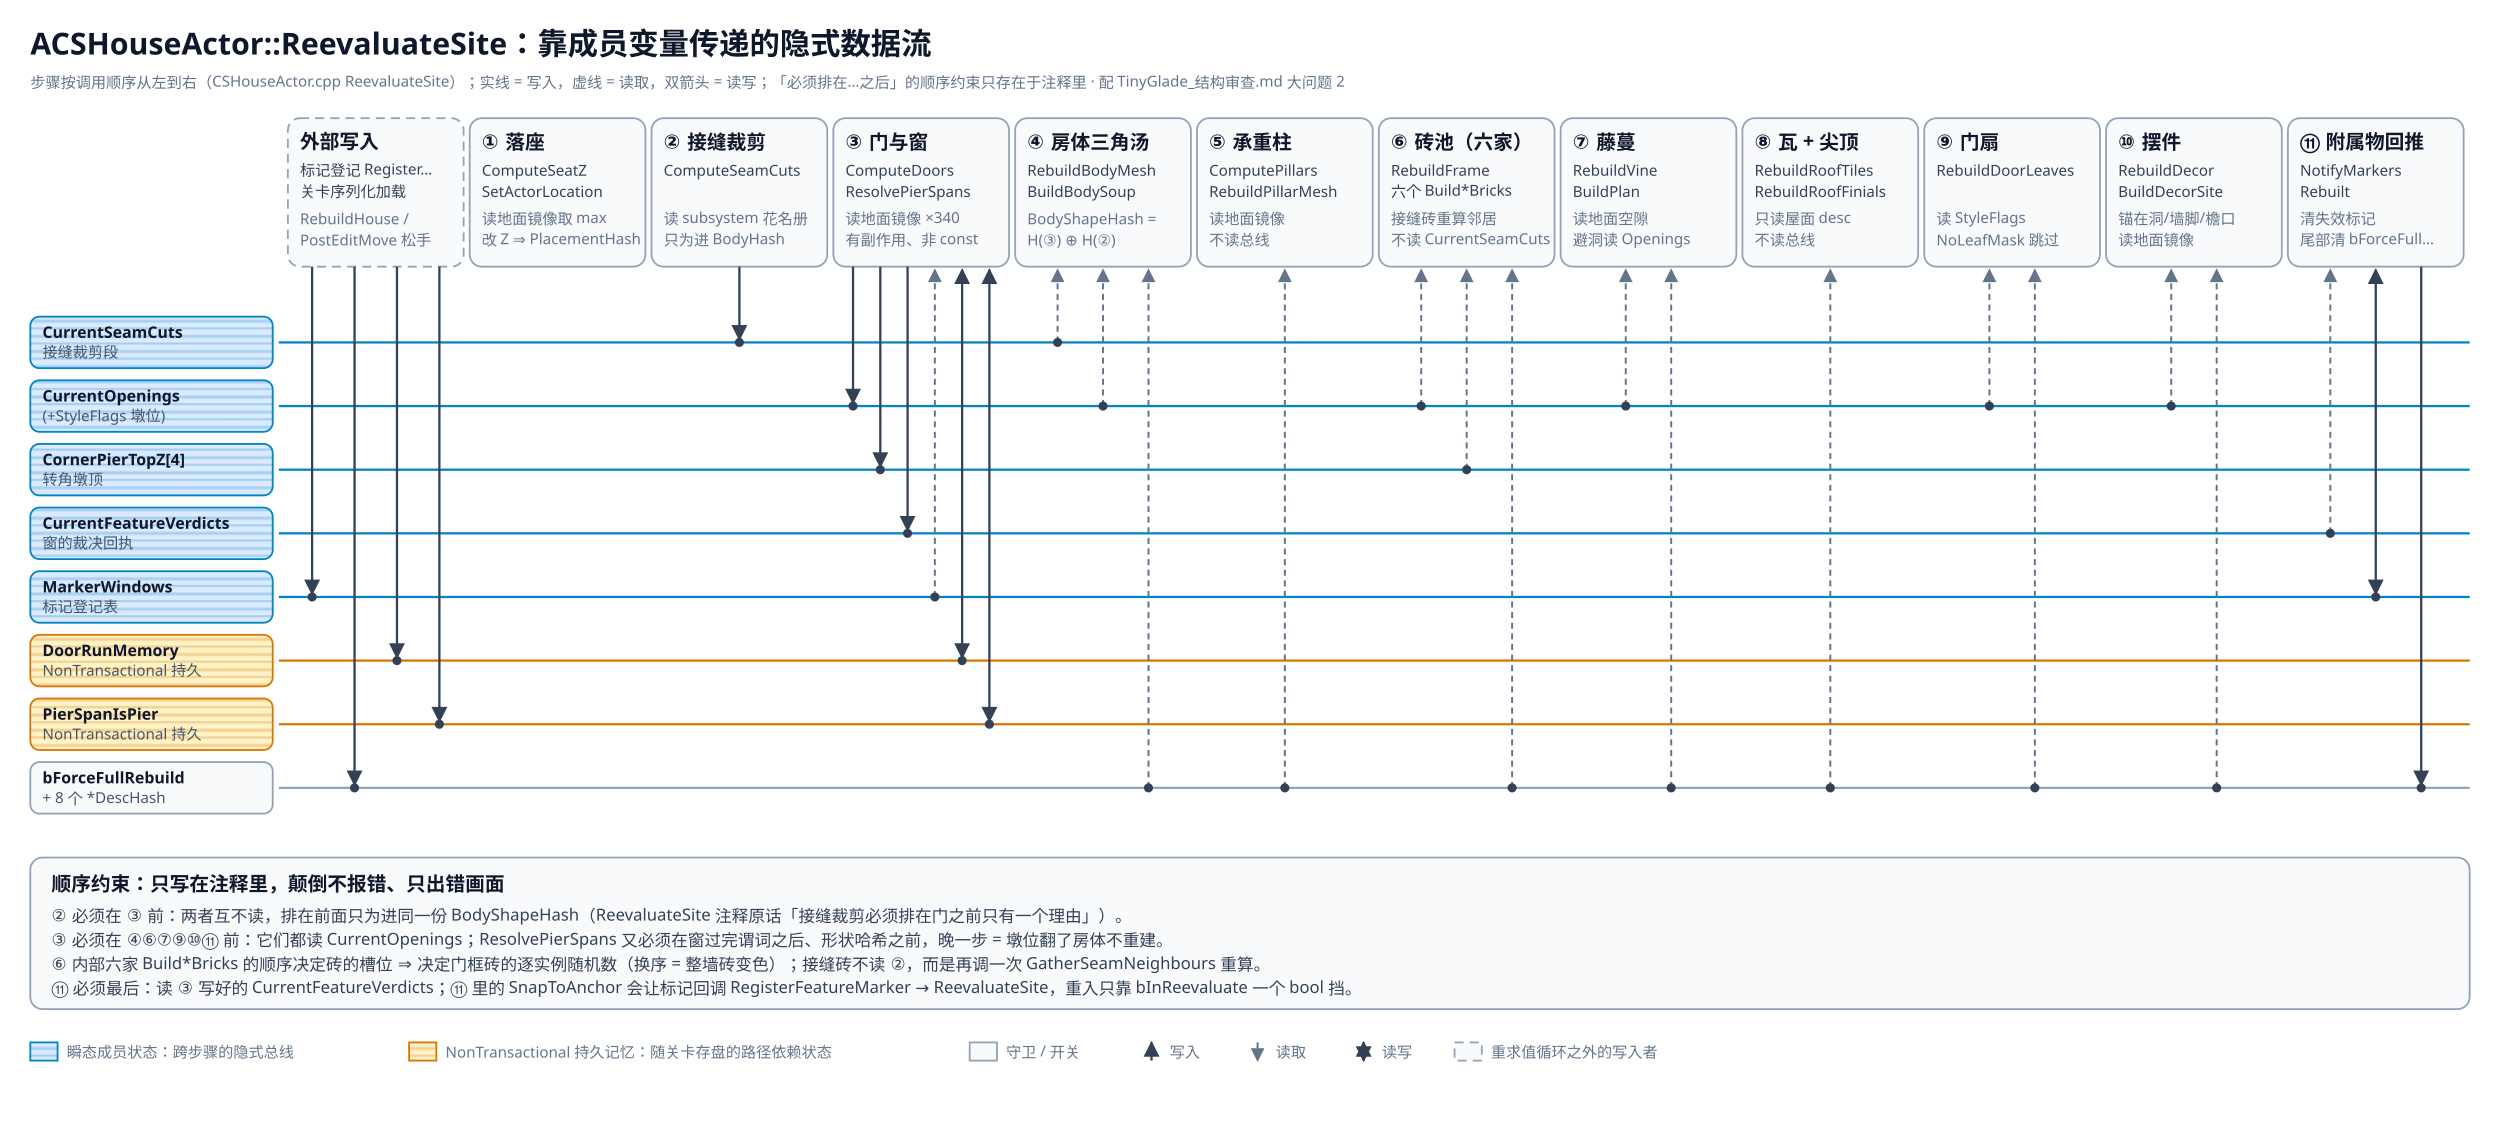
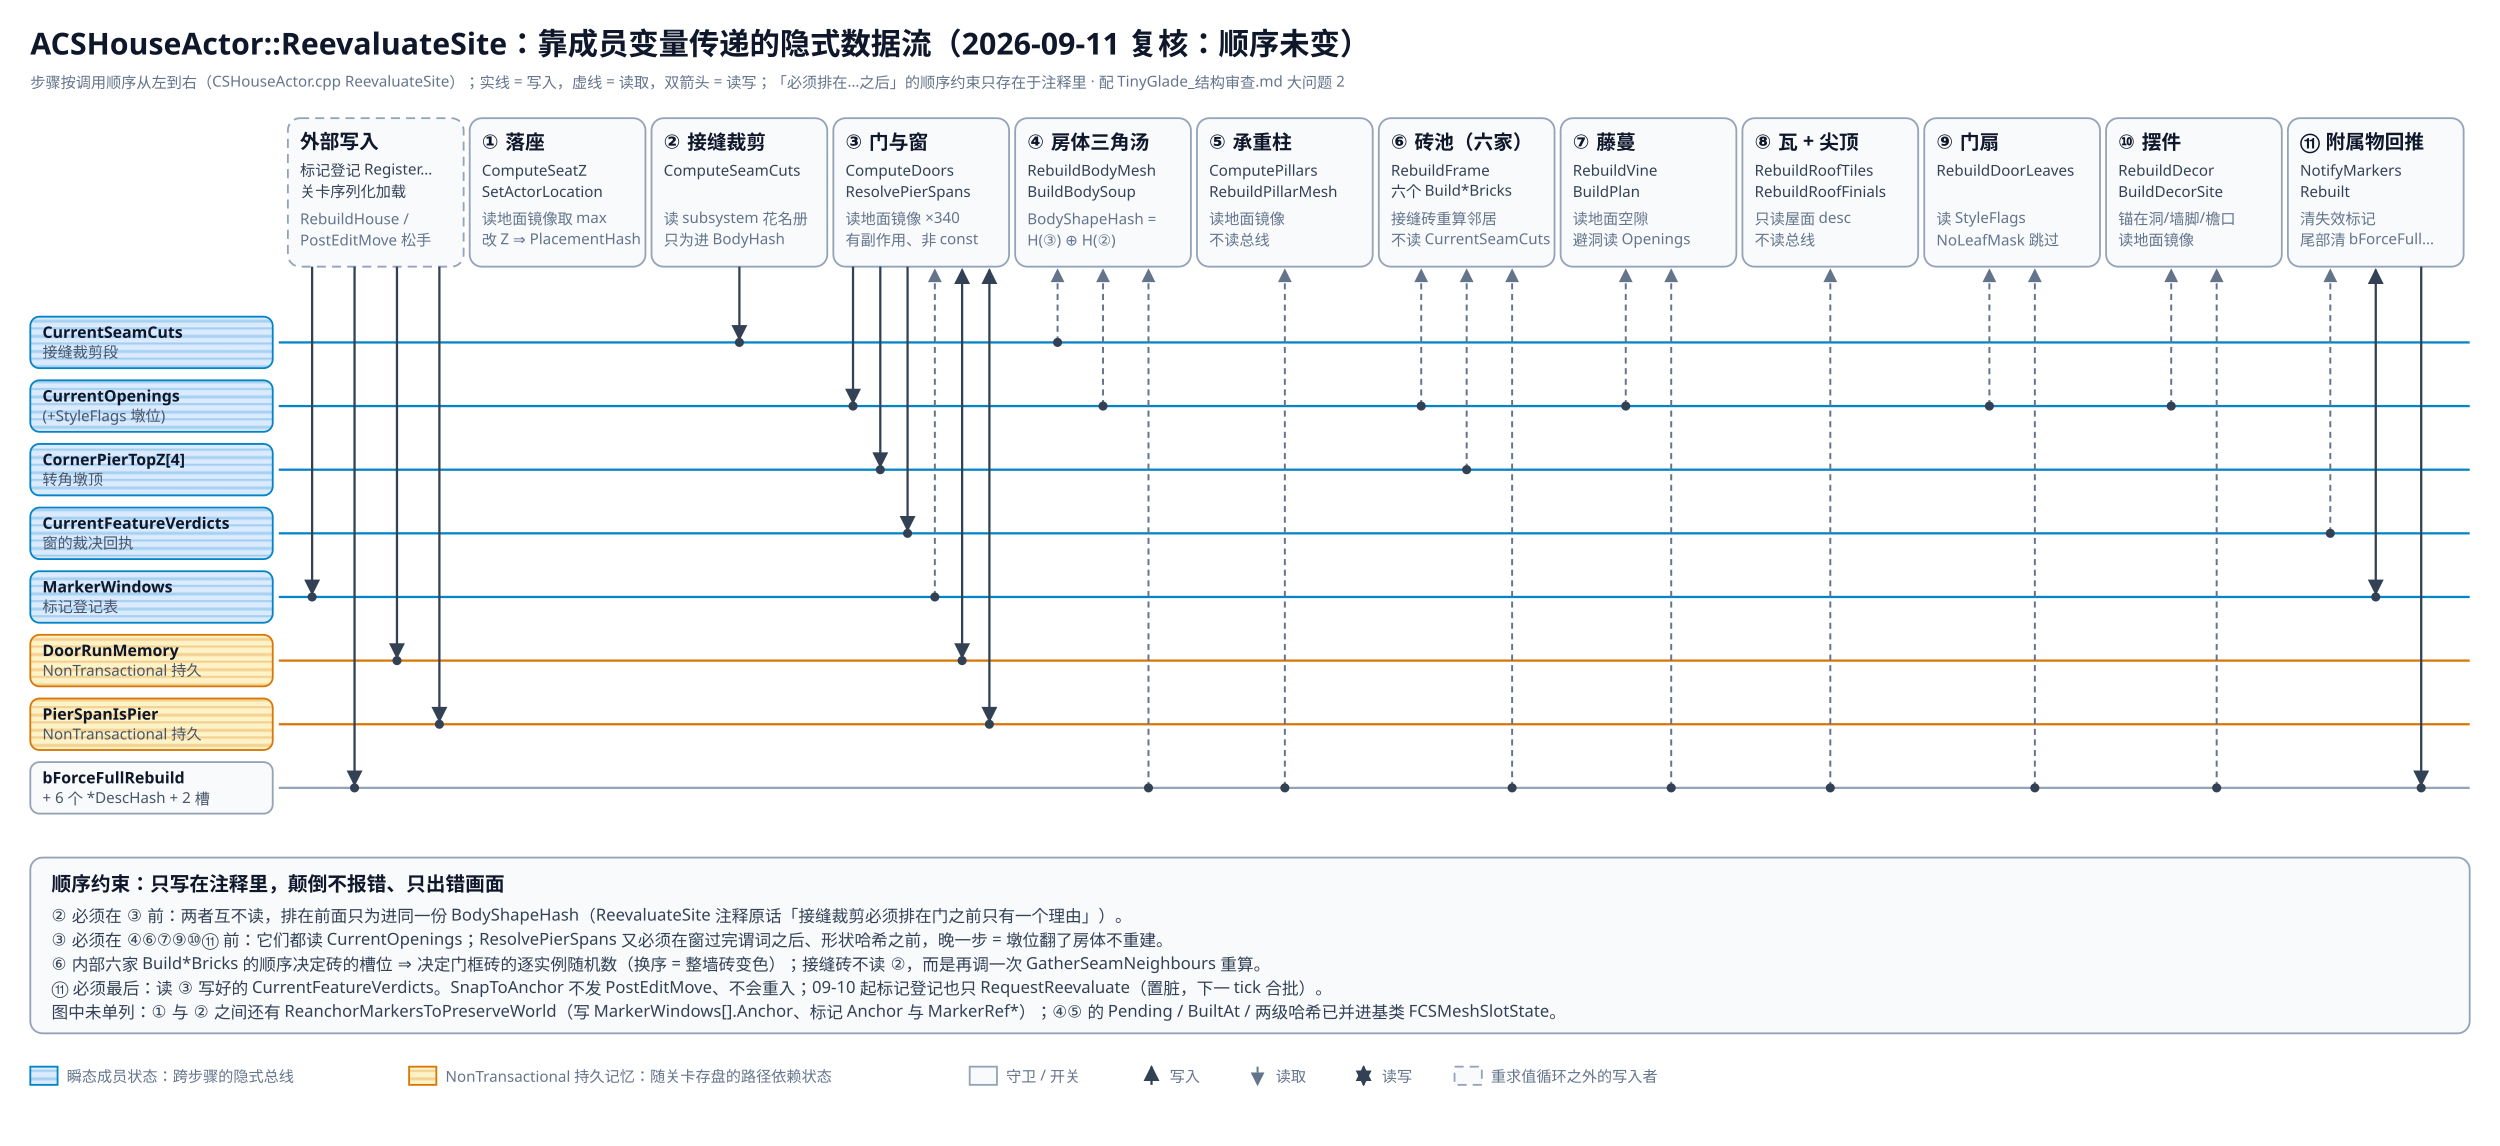
- <svg xmlns="http://www.w3.org/2000/svg" viewBox="0 0 1650 740" width="1650" height="740" font-family="Segoe UI, Microsoft YaHei, sans-serif">
+ <svg xmlns="http://www.w3.org/2000/svg" viewBox="0 0 1650 756" width="1650" height="756" font-family="Segoe UI, Microsoft YaHei, sans-serif">
  <defs>
    <pattern id="sv-stripe-bg" patternUnits="userSpaceOnUse" width="10" height="10">
      <rect width="10" height="10" fill="#dbeafe" />
      <rect y="1" width="10" height="2" fill="#0284c7" opacity="0.235" />
      <rect y="6" width="10" height="1.5" fill="#0284c7" opacity="0.235" />
    </pattern>
    <pattern id="retained-stripe-bg" patternUnits="userSpaceOnUse" width="10" height="10">
      <rect width="10" height="10" fill="#fef3c7" />
      <rect y="1" width="10" height="2" fill="#d97706" opacity="0.264" />
      <rect y="6" width="10" height="1.5" fill="#d97706" opacity="0.264" />
    </pattern>
    <marker id="arrow" viewBox="0 0 10 10" refX="9" refY="5" markerWidth="7" markerHeight="7" orient="auto-start-reverse">
      <path d="M0 0L10 5L0 10Z" fill="#334155" />
    </marker>
    <marker id="arrow-r" viewBox="0 0 10 10" refX="9" refY="5" markerWidth="7" markerHeight="7" orient="auto-start-reverse">
      <path d="M0 0L10 5L0 10Z" fill="#64748b" />
    </marker>
  </defs>
  <style>
    .box      { fill:#f8fafc; stroke:#94a3b8; stroke-width:1.2; }
    .ext      { fill:#f8fafc; stroke:#94a3b8; stroke-width:1.2; stroke-dasharray:6 4; }
    .sv-stripe { fill:url(#sv-stripe-bg); stroke:#0284c7; stroke-width:1.2; }
    .retained-stripe { fill:url(#retained-stripe-bg); stroke:#d97706; stroke-width:1.2; }
    .t  { font-size:13px; font-weight:600; fill:#0f172a; }
    .b  { font-size:10px; fill:#334155; }
    .m  { font-size:10px; fill:#64748b; }
    .l  { font-size:10.5px; font-weight:600; fill:#0f172a; }
    .l2 { font-size:10px; fill:#475569; }
    .n  { font-size:11px; fill:#334155; }
    .bus { stroke-width:1.5; fill:none; }
    .w  { stroke:#334155; stroke-width:1.5; fill:none; marker-end:url(#arrow); }
    .rw { stroke:#334155; stroke-width:1.5; fill:none; marker-start:url(#arrow); marker-end:url(#arrow); }
    .r  { stroke:#64748b; stroke-width:1.3; fill:none; stroke-dasharray:4 3; marker-end:url(#arrow-r); }
    .dot { fill:#334155; }
  </style>
-   <text x="20" y="36" font-size="20" font-weight="700" fill="#0f172a">ACSHouseActor::ReevaluateSite：靠成员变量传递的隐式数据流</text>
+   <text x="20" y="36" font-size="20" font-weight="700" fill="#0f172a">ACSHouseActor::ReevaluateSite：靠成员变量传递的隐式数据流（2026-09-11 复核：顺序未变）</text>
  <text x="20" y="58" class="m" font-size="12px">步骤按调用顺序从左到右（CSHouseActor.cpp ReevaluateSite）；实线 = 写入，虚线 = 读取，双箭头 = 读写；「必须排在…之后」的顺序约束只存在于注释里 · 配 TinyGlade_结构审查.md 大问题 2</text>
  <line x1="184" y1="226" x2="1630" y2="226" class="bus" stroke="#0284c7" />
  <rect x="20" y="209" width="160" height="34" rx="6" class="sv-stripe" />
  <text x="28" y="223" class="l">CurrentSeamCuts</text>
  <text x="28" y="236" class="l2">接缝裁剪段</text>
  <line x1="184" y1="268" x2="1630" y2="268" class="bus" stroke="#0284c7" />
  <rect x="20" y="251" width="160" height="34" rx="6" class="sv-stripe" />
  <text x="28" y="265" class="l">CurrentOpenings</text>
  <text x="28" y="278" class="l2">(+StyleFlags 墩位)</text>
  <line x1="184" y1="310" x2="1630" y2="310" class="bus" stroke="#0284c7" />
  <rect x="20" y="293" width="160" height="34" rx="6" class="sv-stripe" />
  <text x="28" y="307" class="l">CornerPierTopZ[4]</text>
  <text x="28" y="320" class="l2">转角墩顶</text>
  <line x1="184" y1="352" x2="1630" y2="352" class="bus" stroke="#0284c7" />
  <rect x="20" y="335" width="160" height="34" rx="6" class="sv-stripe" />
  <text x="28" y="349" class="l">CurrentFeatureVerdicts</text>
  <text x="28" y="362" class="l2">窗的裁决回执</text>
  <line x1="184" y1="394" x2="1630" y2="394" class="bus" stroke="#0284c7" />
  <rect x="20" y="377" width="160" height="34" rx="6" class="sv-stripe" />
  <text x="28" y="391" class="l">MarkerWindows</text>
  <text x="28" y="404" class="l2">标记登记表</text>
  <line x1="184" y1="436" x2="1630" y2="436" class="bus" stroke="#d97706" />
  <rect x="20" y="419" width="160" height="34" rx="6" class="retained-stripe" />
  <text x="28" y="433" class="l">DoorRunMemory</text>
  <text x="28" y="446" class="l2">NonTransactional 持久</text>
  <line x1="184" y1="478" x2="1630" y2="478" class="bus" stroke="#d97706" />
  <rect x="20" y="461" width="160" height="34" rx="6" class="retained-stripe" />
  <text x="28" y="475" class="l">PierSpanIsPier</text>
  <text x="28" y="488" class="l2">NonTransactional 持久</text>
  <line x1="184" y1="520" x2="1630" y2="520" class="bus" stroke="#94a3b8" />
  <rect x="20" y="503" width="160" height="34" rx="6" class="box" />
  <text x="28" y="517" class="l">bForceFullRebuild</text>
-   <text x="28" y="530" class="l2">+ 8 个 *DescHash</text>
+   <text x="28" y="530" class="l2">+ 6 个 *DescHash + 2 槽</text>
  <rect x="190" y="78" width="116" height="98" rx="8" class="ext" />
  <text x="198" y="98" class="t">外部写入</text>
  <text x="198" y="116" class="b">标记登记 Register…</text>
  <text x="198" y="130" class="b">关卡序列化加载</text>
  <text x="198" y="148" class="m">RebuildHouse /</text>
  <text x="198" y="162" class="m">PostEditMove 松手</text>
  <rect x="310" y="78" width="116" height="98" rx="8" class="box" />
  <text x="318" y="98" class="t">① 落座</text>
  <text x="318" y="116" class="b">ComputeSeatZ</text>
  <text x="318" y="130" class="b">SetActorLocation</text>
  <text x="318" y="148" class="m">读地面镜像取 max</text>
  <text x="318" y="162" class="m">改 Z ⇒ PlacementHash</text>
  <rect x="430" y="78" width="116" height="98" rx="8" class="box" />
  <text x="438" y="98" class="t">② 接缝裁剪</text>
  <text x="438" y="116" class="b">ComputeSeamCuts</text>
  <text x="438" y="148" class="m">读 subsystem 花名册</text>
  <text x="438" y="162" class="m">只为进 BodyHash</text>
  <rect x="550" y="78" width="116" height="98" rx="8" class="box" />
  <text x="558" y="98" class="t">③ 门与窗</text>
  <text x="558" y="116" class="b">ComputeDoors</text>
  <text x="558" y="130" class="b">ResolvePierSpans</text>
  <text x="558" y="148" class="m">读地面镜像 ×340</text>
  <text x="558" y="162" class="m">有副作用、非 const</text>
  <rect x="670" y="78" width="116" height="98" rx="8" class="box" />
  <text x="678" y="98" class="t">④ 房体三角汤</text>
  <text x="678" y="116" class="b">RebuildBodyMesh</text>
  <text x="678" y="130" class="b">BuildBodySoup</text>
  <text x="678" y="148" class="m">BodyShapeHash =</text>
  <text x="678" y="162" class="m">H(③) ⊕ H(②)</text>
  <rect x="790" y="78" width="116" height="98" rx="8" class="box" />
  <text x="798" y="98" class="t">⑤ 承重柱</text>
  <text x="798" y="116" class="b">ComputePillars</text>
  <text x="798" y="130" class="b">RebuildPillarMesh</text>
  <text x="798" y="148" class="m">读地面镜像</text>
  <text x="798" y="162" class="m">不读总线</text>
  <rect x="910" y="78" width="116" height="98" rx="8" class="box" />
  <text x="918" y="98" class="t">⑥ 砖池（六家）</text>
  <text x="918" y="116" class="b">RebuildFrame</text>
  <text x="918" y="130" class="b">六个 Build*Bricks</text>
  <text x="918" y="148" class="m">接缝砖重算邻居</text>
  <text x="918" y="162" class="m">不读 CurrentSeamCuts</text>
  <rect x="1030" y="78" width="116" height="98" rx="8" class="box" />
  <text x="1038" y="98" class="t">⑦ 藤蔓</text>
  <text x="1038" y="116" class="b">RebuildVine</text>
  <text x="1038" y="130" class="b">BuildPlan</text>
  <text x="1038" y="148" class="m">读地面空隙</text>
  <text x="1038" y="162" class="m">避洞读 Openings</text>
  <rect x="1150" y="78" width="116" height="98" rx="8" class="box" />
  <text x="1158" y="98" class="t">⑧ 瓦 + 尖顶</text>
  <text x="1158" y="116" class="b">RebuildRoofTiles</text>
  <text x="1158" y="130" class="b">RebuildRoofFinials</text>
  <text x="1158" y="148" class="m">只读屋面 desc</text>
  <text x="1158" y="162" class="m">不读总线</text>
  <rect x="1270" y="78" width="116" height="98" rx="8" class="box" />
  <text x="1278" y="98" class="t">⑨ 门扇</text>
  <text x="1278" y="116" class="b">RebuildDoorLeaves</text>
  <text x="1278" y="148" class="m">读 StyleFlags</text>
  <text x="1278" y="162" class="m">NoLeafMask 跳过</text>
  <rect x="1390" y="78" width="116" height="98" rx="8" class="box" />
  <text x="1398" y="98" class="t">⑩ 摆件</text>
  <text x="1398" y="116" class="b">RebuildDecor</text>
  <text x="1398" y="130" class="b">BuildDecorSite</text>
  <text x="1398" y="148" class="m">锚在洞/墙脚/檐口</text>
  <text x="1398" y="162" class="m">读地面镜像</text>
  <rect x="1510" y="78" width="116" height="98" rx="8" class="box" />
  <text x="1518" y="98" class="t">⑪ 附属物回推</text>
  <text x="1518" y="116" class="b">NotifyMarkers</text>
  <text x="1518" y="130" class="b">Rebuilt</text>
  <text x="1518" y="148" class="m">清失效标记</text>
  <text x="1518" y="162" class="m">尾部清 bForceFull…</text>
  <path class="w" d="M206 176V392" />
  <circle cx="206" cy="394" r="3" class="dot" />
  <path class="w" d="M234 176V518" />
  <circle cx="234" cy="520" r="3" class="dot" />
  <path class="w" d="M262 176V434" />
  <circle cx="262" cy="436" r="3" class="dot" />
  <path class="w" d="M290 176V476" />
  <circle cx="290" cy="478" r="3" class="dot" />
  <path class="w" d="M488 176V224" />
  <circle cx="488" cy="226" r="3" class="dot" />
  <path class="w" d="M563 176V266" />
  <circle cx="563" cy="268" r="3" class="dot" />
  <path class="w" d="M581 176V308" />
  <circle cx="581" cy="310" r="3" class="dot" />
  <path class="w" d="M599 176V350" />
  <circle cx="599" cy="352" r="3" class="dot" />
  <path class="r" d="M617 394V178" />
  <circle cx="617" cy="394" r="3" class="dot" />
  <path class="rw" d="M635 178V434" />
  <circle cx="635" cy="436" r="3" class="dot" />
  <path class="rw" d="M653 178V476" />
  <circle cx="653" cy="478" r="3" class="dot" />
  <path class="r" d="M698 226V178" />
  <circle cx="698" cy="226" r="3" class="dot" />
  <path class="r" d="M728 268V178" />
  <circle cx="728" cy="268" r="3" class="dot" />
  <path class="r" d="M758 520V178" />
  <circle cx="758" cy="520" r="3" class="dot" />
  <path class="r" d="M848 520V178" />
  <circle cx="848" cy="520" r="3" class="dot" />
  <path class="r" d="M938 268V178" />
  <circle cx="938" cy="268" r="3" class="dot" />
  <path class="r" d="M968 310V178" />
  <circle cx="968" cy="310" r="3" class="dot" />
  <path class="r" d="M998 520V178" />
  <circle cx="998" cy="520" r="3" class="dot" />
  <path class="r" d="M1073 268V178" />
  <circle cx="1073" cy="268" r="3" class="dot" />
  <path class="r" d="M1103 520V178" />
  <circle cx="1103" cy="520" r="3" class="dot" />
  <path class="r" d="M1208 520V178" />
  <circle cx="1208" cy="520" r="3" class="dot" />
  <path class="r" d="M1313 268V178" />
  <circle cx="1313" cy="268" r="3" class="dot" />
  <path class="r" d="M1343 520V178" />
  <circle cx="1343" cy="520" r="3" class="dot" />
  <path class="r" d="M1433 268V178" />
  <circle cx="1433" cy="268" r="3" class="dot" />
  <path class="r" d="M1463 520V178" />
  <circle cx="1463" cy="520" r="3" class="dot" />
  <path class="r" d="M1538 352V178" />
  <circle cx="1538" cy="352" r="3" class="dot" />
  <path class="rw" d="M1568 178V392" />
  <circle cx="1568" cy="394" r="3" class="dot" />
  <path class="w" d="M1598 176V518" />
  <circle cx="1598" cy="520" r="3" class="dot" />
-   <rect x="20" y="566" width="1610" height="100" rx="8" class="box" />
+   <rect x="20" y="566" width="1610" height="116" rx="8" class="box" />
  <text x="34" y="588" class="t">顺序约束：只写在注释里，颠倒不报错、只出错画面</text>
  <text x="34" y="608" class="n">② 必须在 ③ 前：两者互不读，排在前面只为进同一份 BodyShapeHash（ReevaluateSite 注释原话「接缝裁剪必须排在门之前只有一个理由」）。</text>
  <text x="34" y="624" class="n">③ 必须在 ④⑥⑦⑨⑩⑪ 前：它们都读 CurrentOpenings；ResolvePierSpans 又必须在窗过完谓词之后、形状哈希之前，晚一步 = 墩位翻了房体不重建。</text>
  <text x="34" y="640" class="n">⑥ 内部六家 Build*Bricks 的顺序决定砖的槽位 ⇒ 决定门框砖的逐实例随机数（换序 = 整墙砖变色）；接缝砖不读 ②，而是再调一次 GatherSeamNeighbours 重算。</text>
-   <text x="34" y="656" class="n">⑪ 必须最后：读 ③ 写好的 CurrentFeatureVerdicts；⑪ 里的 SnapToAnchor 会让标记回调 RegisterFeatureMarker → ReevaluateSite，重入只靠 bInReevaluate 一个 bool 挡。</text>
-   <rect x="20" y="688" width="18" height="12" class="sv-stripe" />
-   <text x="44" y="698" class="m" font-size="11px">瞬态成员状态：跨步骤的隐式总线</text>
-   <rect x="270" y="688" width="18" height="12" class="retained-stripe" />
-   <text x="294" y="698" class="m" font-size="11px">NonTransactional 持久记忆：随关卡存盘的路径依赖状态</text>
-   <rect x="640" y="688" width="18" height="12" class="box" />
-   <text x="664" y="698" class="m" font-size="11px">守卫 / 开关</text>
-   <path class="w" d="M760 700V688" />
-   <text x="772" y="698" class="m" font-size="11px">写入</text>
-   <path class="r" d="M830 688V700" />
-   <text x="842" y="698" class="m" font-size="11px">读取</text>
-   <path class="rw" d="M900 700V688" />
-   <text x="912" y="698" class="m" font-size="11px">读写</text>
-   <rect x="960" y="688" width="18" height="12" class="ext" />
-   <text x="984" y="698" class="m" font-size="11px">重求值循环之外的写入者</text>
+   <text x="34" y="656" class="n">⑪ 必须最后：读 ③ 写好的 CurrentFeatureVerdicts。SnapToAnchor 不发 PostEditMove、不会重入；09-10 起标记登记也只 RequestReevaluate（置脏，下一 tick 合批）。</text>
+   <text x="34" y="672" class="n">图中未单列：① 与 ② 之间还有 ReanchorMarkersToPreserveWorld（写 MarkerWindows[].Anchor、标记 Anchor 与 MarkerRef*）；④⑤ 的 Pending / BuiltAt / 两级哈希已并进基类 FCSMeshSlotState。</text>
+   <rect x="20" y="704" width="18" height="12" class="sv-stripe" />
+   <text x="44" y="714" class="m" font-size="11px">瞬态成员状态：跨步骤的隐式总线</text>
+   <rect x="270" y="704" width="18" height="12" class="retained-stripe" />
+   <text x="294" y="714" class="m" font-size="11px">NonTransactional 持久记忆：随关卡存盘的路径依赖状态</text>
+   <rect x="640" y="704" width="18" height="12" class="box" />
+   <text x="664" y="714" class="m" font-size="11px">守卫 / 开关</text>
+   <path class="w" d="M760 716V704" />
+   <text x="772" y="714" class="m" font-size="11px">写入</text>
+   <path class="r" d="M830 704V716" />
+   <text x="842" y="714" class="m" font-size="11px">读取</text>
+   <path class="rw" d="M900 716V704" />
+   <text x="912" y="714" class="m" font-size="11px">读写</text>
+   <rect x="960" y="704" width="18" height="12" class="ext" />
+   <text x="984" y="714" class="m" font-size="11px">重求值循环之外的写入者</text>
</svg>
